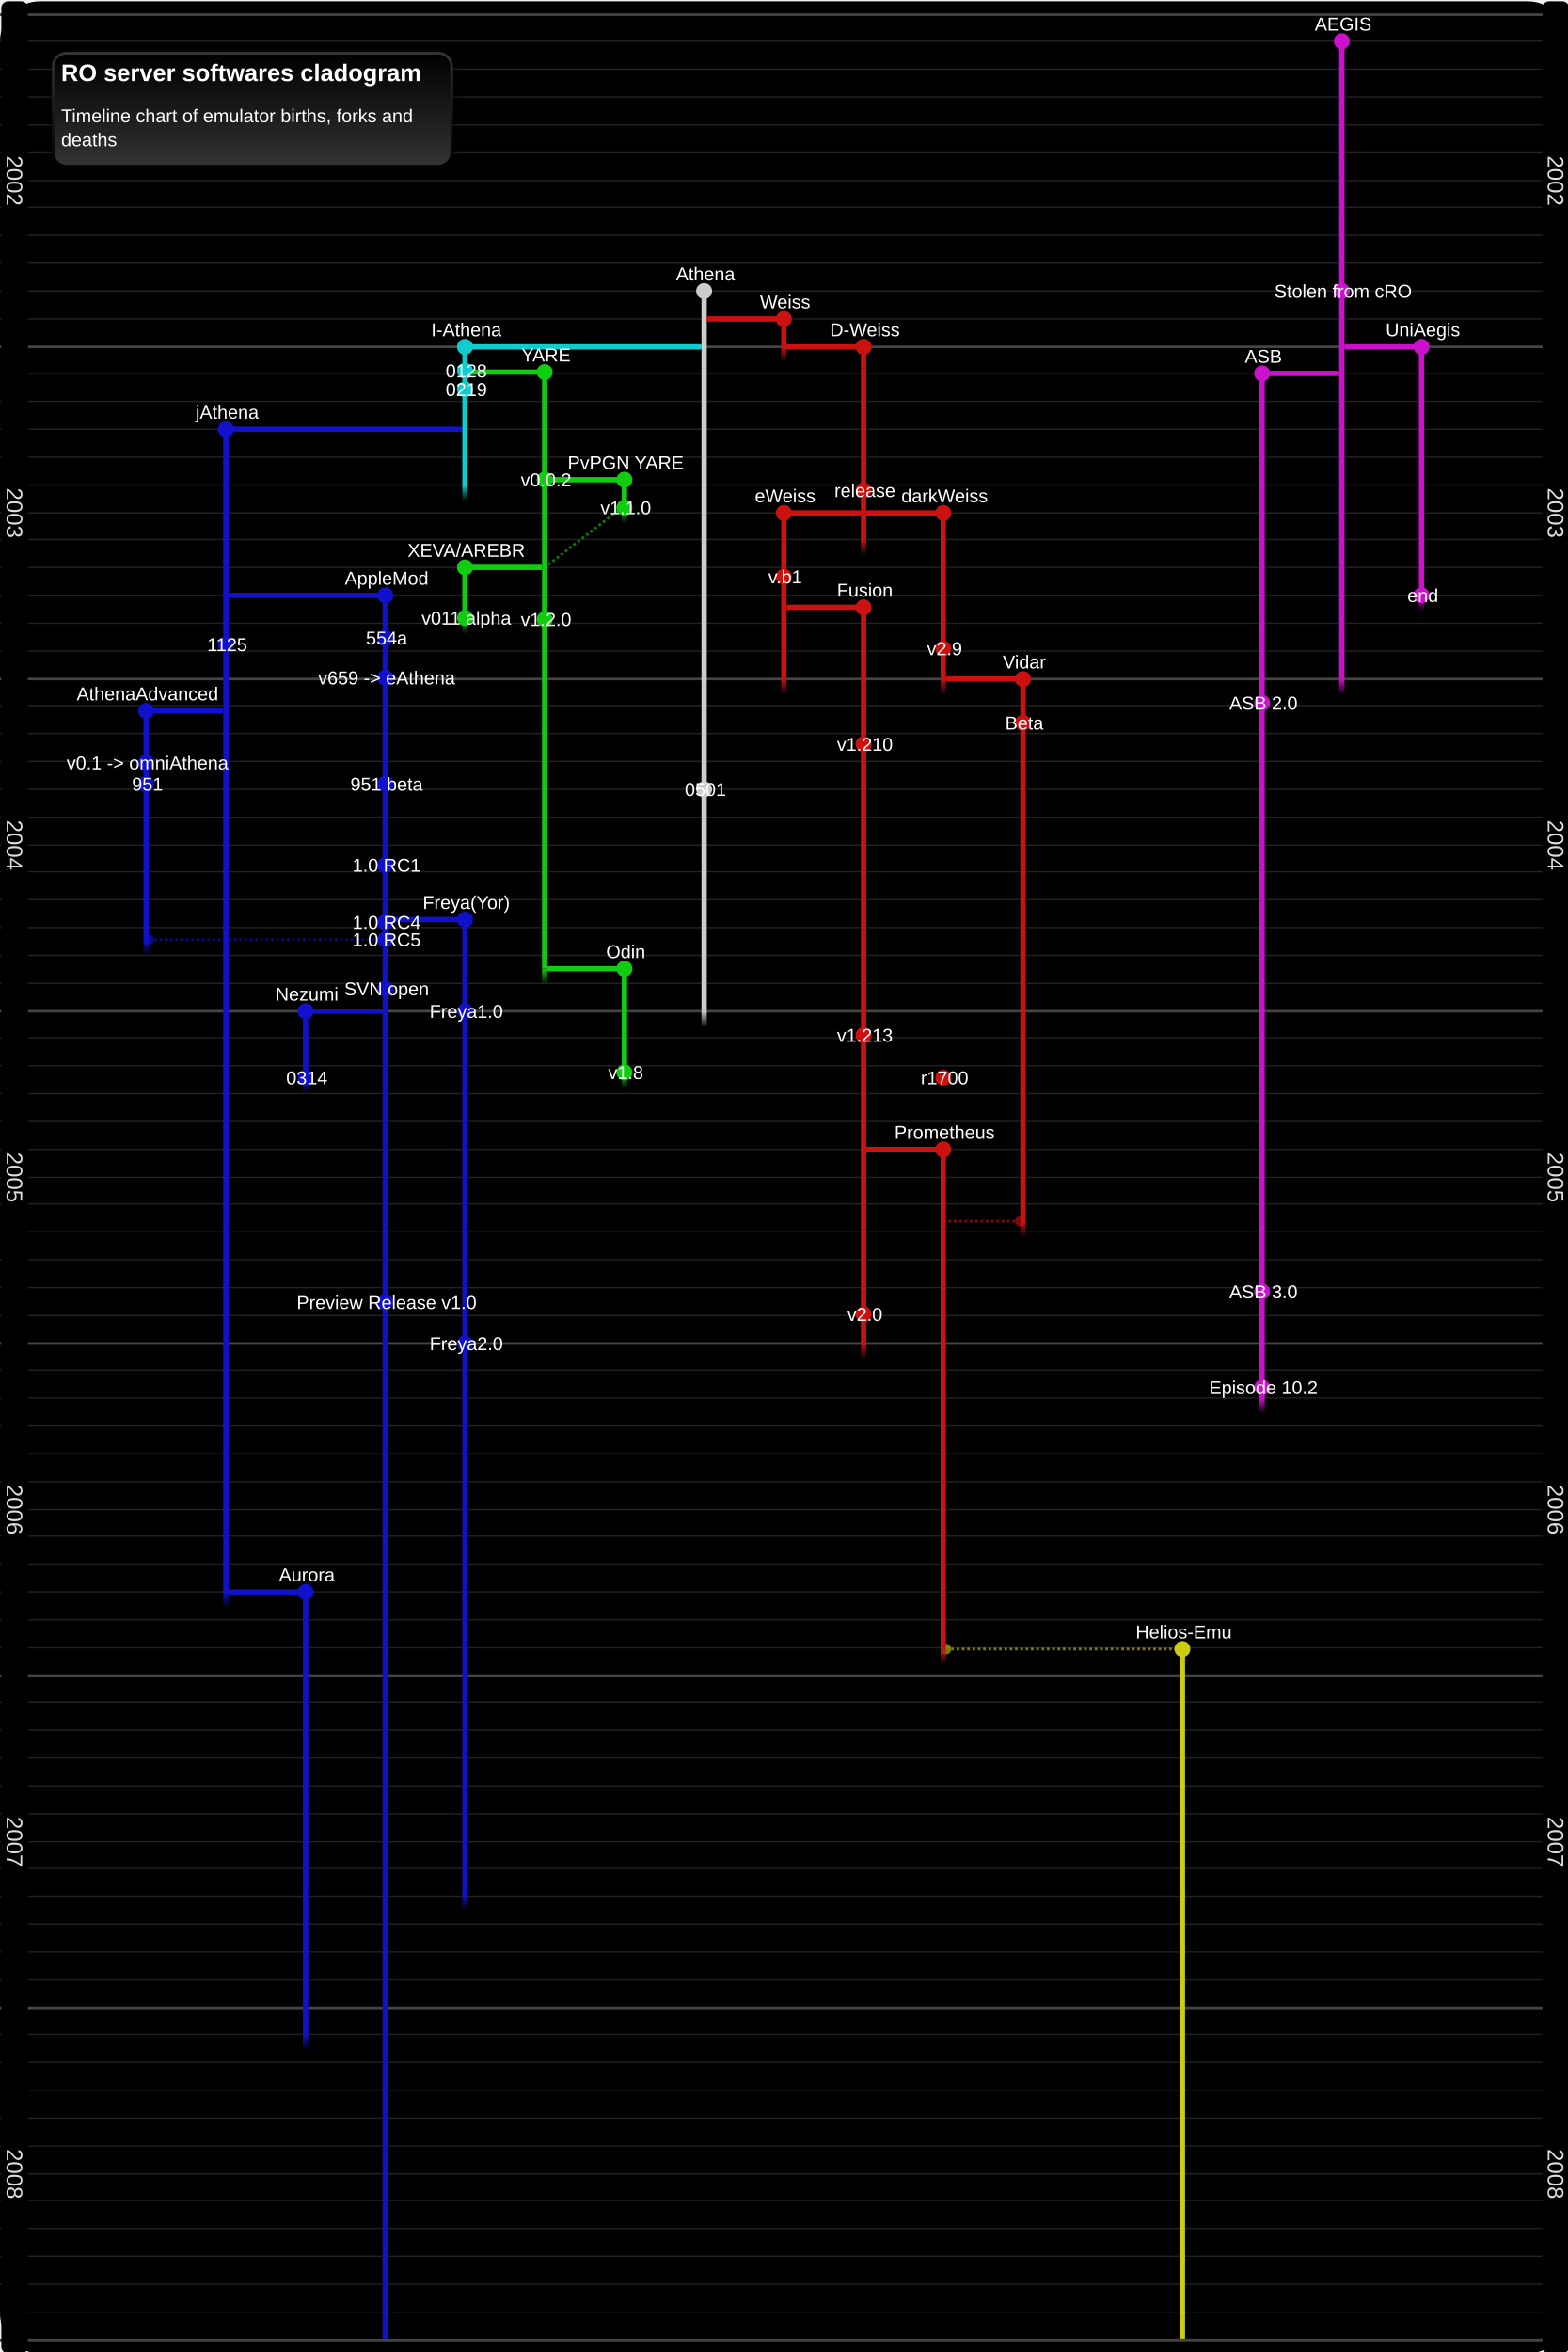
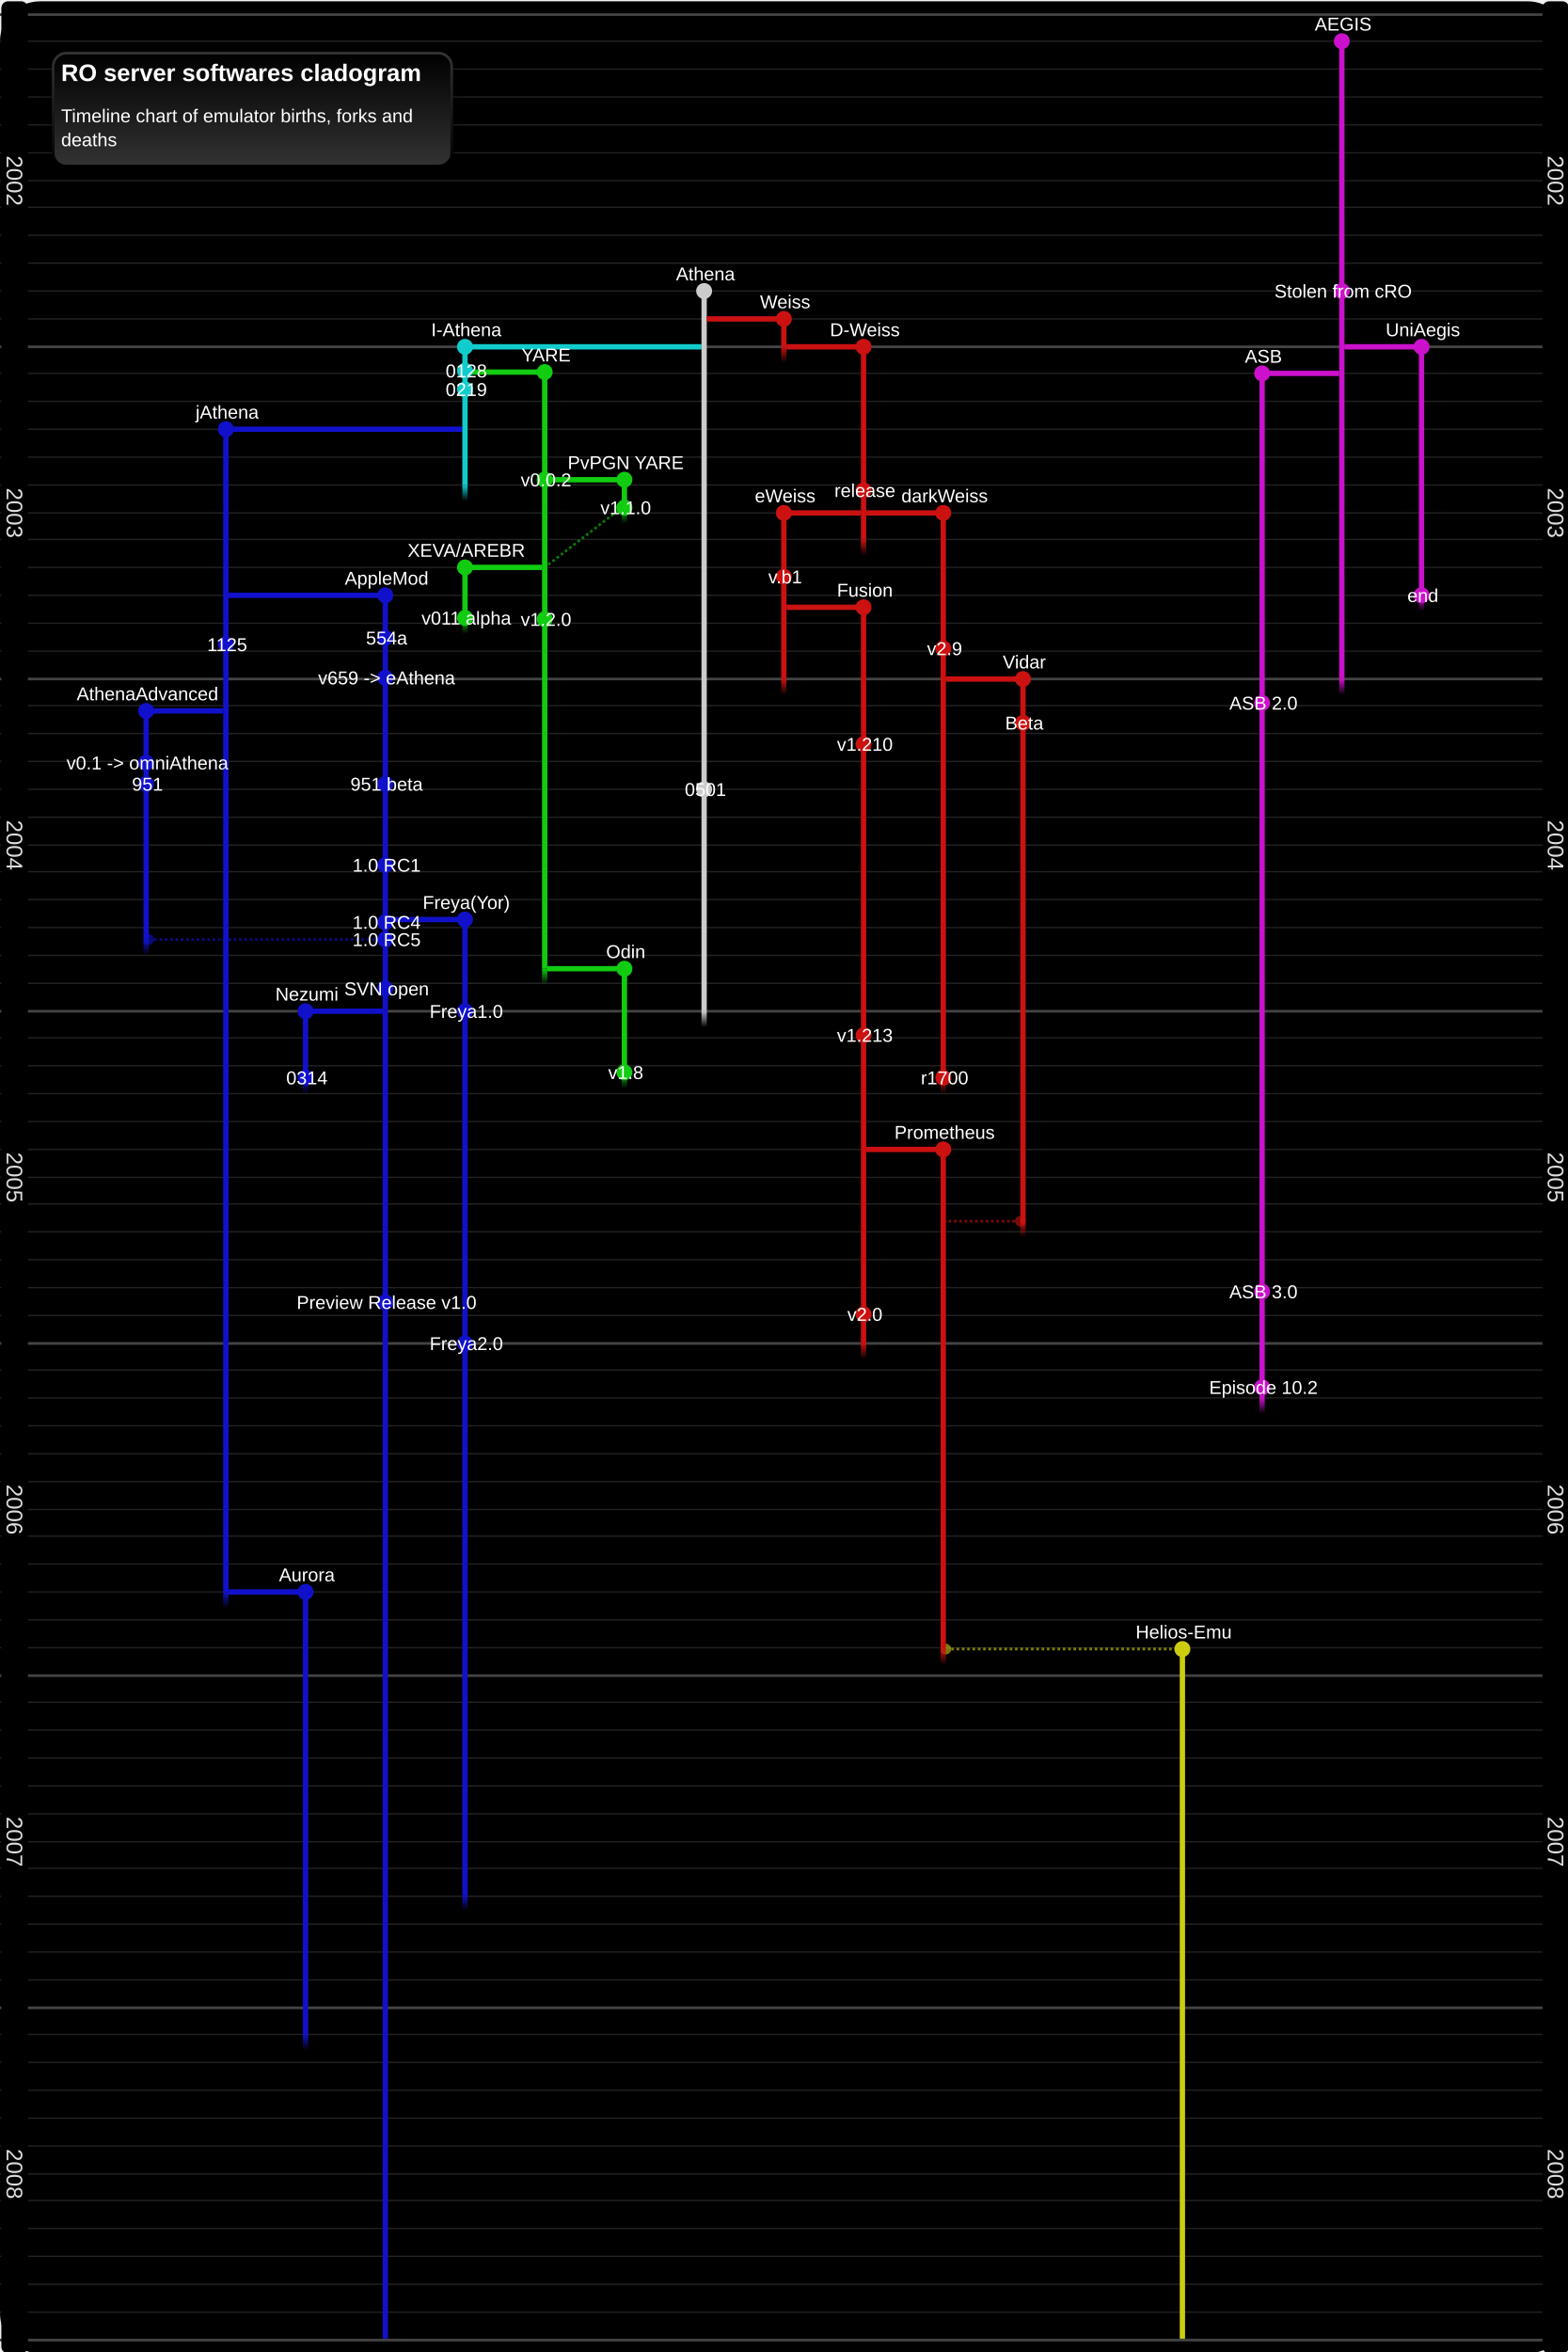
<svg xmlns="http://www.w3.org/2000/svg" xmlns:xlink="http://www.w3.org/1999/xlink" version="1.1" width="1180" height="1770">
  <defs>
    <linearGradient id="__yearline" x1="0" y1="0" x2="1" y2="0">
      <stop stop-color="#000" offset="0" stop-opacity="1" />
      <stop stop-color="#000" offset="1" stop-opacity="1" />
    </linearGradient>
    <linearGradient id="__infobox_fill" x1="0" y1="0" x2="0" y2="1">
      <stop stop-color="#000" offset="0" stop-opacity="1" />
      <stop stop-color="#333" offset="1" stop-opacity="1" />
    </linearGradient>
    <linearGradient id="__infobox_stroke" x1="0" y1="0" x2="0" y2="1">
      <stop stop-color="#333" offset="0" stop-opacity="1" />
      <stop stop-color="#000" offset="1" stop-opacity="1" />
    </linearGradient>
    <filter id="__infobox_shadow" color-interpolation-filters="sRGB">
      <feGaussianBlur stdDeviation="5" />
    </filter>
    <circle id="__connectors_start" cx="0" cy="0" r="4" stroke="none" />
    <marker id="__connector_0" stroke="none" markerUnits="userSpaceOnUse" style="overflow:visible;">
      <use xlink:href="#__connectors_start" fill="#11c" />
    </marker>
    <marker id="__connector_1" stroke="none" markerUnits="userSpaceOnUse" style="overflow:visible;">
      <use xlink:href="#__connectors_start" fill="#cc1" />
    </marker>
    <marker id="__connector_2" stroke="none" markerUnits="userSpaceOnUse" style="overflow:visible;">
      <use xlink:href="#__connectors_start" fill="#c11" />
    </marker>
    <marker id="__connector_3" stroke="none" markerUnits="userSpaceOnUse" style="overflow:visible;">
      <use xlink:href="#__connectors_start" fill="#1c1" />
    </marker>
    <line id="__fadeout" x1="0" y1="0" x2="3" y2="0" stroke-width="1" />
    <linearGradient id="__fadeout_AthenaAdvanced" x1="0" y1="0" x2="3" y2="0" gradientUnits="userSpaceOnUse">
      <stop stop-color="#11c" offset="0" stop-opacity="1" />
      <stop stop-color="#11c" offset="1" stop-opacity="0" />
    </linearGradient>
    <marker id="__stop_AthenaAdvanced" markerWidth="3" markerHeight="1" style="overflow:visible;">
      <use xlink:href="#__fadeout" stroke="url(#__fadeout_AthenaAdvanced)" />
    </marker>
    <linearGradient id="__fadeout_jAthena" x1="0" y1="0" x2="3" y2="0" gradientUnits="userSpaceOnUse">
      <stop stop-color="#11c" offset="0" stop-opacity="1" />
      <stop stop-color="#11c" offset="1" stop-opacity="0" />
    </linearGradient>
    <marker id="__stop_jAthena" markerWidth="3" markerHeight="1" style="overflow:visible;">
      <use xlink:href="#__fadeout" stroke="url(#__fadeout_jAthena)" />
    </marker>
    <linearGradient id="__fadeout_Aurora" x1="0" y1="0" x2="3" y2="0" gradientUnits="userSpaceOnUse">
      <stop stop-color="#11c" offset="0" stop-opacity="1" />
      <stop stop-color="#11c" offset="1" stop-opacity="0" />
    </linearGradient>
    <marker id="__stop_Aurora" markerWidth="3" markerHeight="1" style="overflow:visible;">
      <use xlink:href="#__fadeout" stroke="url(#__fadeout_Aurora)" />
    </marker>
    <linearGradient id="__fadeout_Nezumi" x1="0" y1="0" x2="3" y2="0" gradientUnits="userSpaceOnUse">
      <stop stop-color="#11c" offset="0" stop-opacity="1" />
      <stop stop-color="#11c" offset="1" stop-opacity="0" />
    </linearGradient>
    <marker id="__stop_Nezumi" markerWidth="3" markerHeight="1" style="overflow:visible;">
      <use xlink:href="#__fadeout" stroke="url(#__fadeout_Nezumi)" />
    </marker>
    <linearGradient id="__fadeout_Freya_040Yor_041" x1="0" y1="0" x2="3" y2="0" gradientUnits="userSpaceOnUse">
      <stop stop-color="#11c" offset="0" stop-opacity="1" />
      <stop stop-color="#11c" offset="1" stop-opacity="0" />
    </linearGradient>
    <marker id="__stop_Freya_040Yor_041" markerWidth="3" markerHeight="1" style="overflow:visible;">
      <use xlink:href="#__fadeout" stroke="url(#__fadeout_Freya_040Yor_041)" />
    </marker>
    <linearGradient id="__fadeout_I-Athena" x1="0" y1="0" x2="3" y2="0" gradientUnits="userSpaceOnUse">
      <stop stop-color="#1cc" offset="0" stop-opacity="1" />
      <stop stop-color="#1cc" offset="1" stop-opacity="0" />
    </linearGradient>
    <marker id="__stop_I-Athena" markerWidth="3" markerHeight="1" style="overflow:visible;">
      <use xlink:href="#__fadeout" stroke="url(#__fadeout_I-Athena)" />
    </marker>
    <linearGradient id="__fadeout_XEVA_047AREBR" x1="0" y1="0" x2="3" y2="0" gradientUnits="userSpaceOnUse">
      <stop stop-color="#1c1" offset="0" stop-opacity="1" />
      <stop stop-color="#1c1" offset="1" stop-opacity="0" />
    </linearGradient>
    <marker id="__stop_XEVA_047AREBR" markerWidth="3" markerHeight="1" style="overflow:visible;">
      <use xlink:href="#__fadeout" stroke="url(#__fadeout_XEVA_047AREBR)" />
    </marker>
    <linearGradient id="__fadeout_YARE" x1="0" y1="0" x2="3" y2="0" gradientUnits="userSpaceOnUse">
      <stop stop-color="#1c1" offset="0" stop-opacity="1" />
      <stop stop-color="#1c1" offset="1" stop-opacity="0" />
    </linearGradient>
    <marker id="__stop_YARE" markerWidth="3" markerHeight="1" style="overflow:visible;">
      <use xlink:href="#__fadeout" stroke="url(#__fadeout_YARE)" />
    </marker>
    <linearGradient id="__fadeout_Odin" x1="0" y1="0" x2="3" y2="0" gradientUnits="userSpaceOnUse">
      <stop stop-color="#1c1" offset="0" stop-opacity="1" />
      <stop stop-color="#1c1" offset="1" stop-opacity="0" />
    </linearGradient>
    <marker id="__stop_Odin" markerWidth="3" markerHeight="1" style="overflow:visible;">
      <use xlink:href="#__fadeout" stroke="url(#__fadeout_Odin)" />
    </marker>
    <linearGradient id="__fadeout_PvPGN__YARE" x1="0" y1="0" x2="3" y2="0" gradientUnits="userSpaceOnUse">
      <stop stop-color="#1c1" offset="0" stop-opacity="1" />
      <stop stop-color="#1c1" offset="1" stop-opacity="0" />
    </linearGradient>
    <marker id="__stop_PvPGN__YARE" markerWidth="3" markerHeight="1" style="overflow:visible;">
      <use xlink:href="#__fadeout" stroke="url(#__fadeout_PvPGN__YARE)" />
    </marker>
    <linearGradient id="__fadeout_Athena" x1="0" y1="0" x2="3" y2="0" gradientUnits="userSpaceOnUse">
      <stop stop-color="#ccc" offset="0" stop-opacity="1" />
      <stop stop-color="#ccc" offset="1" stop-opacity="0" />
    </linearGradient>
    <marker id="__stop_Athena" markerWidth="3" markerHeight="1" style="overflow:visible;">
      <use xlink:href="#__fadeout" stroke="url(#__fadeout_Athena)" />
    </marker>
    <linearGradient id="__fadeout_Weiss" x1="0" y1="0" x2="3" y2="0" gradientUnits="userSpaceOnUse">
      <stop stop-color="#c11" offset="0" stop-opacity="1" />
      <stop stop-color="#c11" offset="1" stop-opacity="0" />
    </linearGradient>
    <marker id="__stop_Weiss" markerWidth="3" markerHeight="1" style="overflow:visible;">
      <use xlink:href="#__fadeout" stroke="url(#__fadeout_Weiss)" />
    </marker>
    <linearGradient id="__fadeout_eWeiss" x1="0" y1="0" x2="3" y2="0" gradientUnits="userSpaceOnUse">
      <stop stop-color="#c11" offset="0" stop-opacity="1" />
      <stop stop-color="#c11" offset="1" stop-opacity="0" />
    </linearGradient>
    <marker id="__stop_eWeiss" markerWidth="3" markerHeight="1" style="overflow:visible;">
      <use xlink:href="#__fadeout" stroke="url(#__fadeout_eWeiss)" />
    </marker>
    <linearGradient id="__fadeout_Fusion" x1="0" y1="0" x2="3" y2="0" gradientUnits="userSpaceOnUse">
      <stop stop-color="#c11" offset="0" stop-opacity="1" />
      <stop stop-color="#c11" offset="1" stop-opacity="0" />
    </linearGradient>
    <marker id="__stop_Fusion" markerWidth="3" markerHeight="1" style="overflow:visible;">
      <use xlink:href="#__fadeout" stroke="url(#__fadeout_Fusion)" />
    </marker>
    <linearGradient id="__fadeout_Prometheus" x1="0" y1="0" x2="3" y2="0" gradientUnits="userSpaceOnUse">
      <stop stop-color="#c11" offset="0" stop-opacity="1" />
      <stop stop-color="#c11" offset="1" stop-opacity="0" />
    </linearGradient>
    <marker id="__stop_Prometheus" markerWidth="3" markerHeight="1" style="overflow:visible;">
      <use xlink:href="#__fadeout" stroke="url(#__fadeout_Prometheus)" />
    </marker>
    <linearGradient id="__fadeout_D-Weiss" x1="0" y1="0" x2="3" y2="0" gradientUnits="userSpaceOnUse">
      <stop stop-color="#c11" offset="0" stop-opacity="1" />
      <stop stop-color="#c11" offset="1" stop-opacity="0" />
    </linearGradient>
    <marker id="__stop_D-Weiss" markerWidth="3" markerHeight="1" style="overflow:visible;">
      <use xlink:href="#__fadeout" stroke="url(#__fadeout_D-Weiss)" />
    </marker>
    <linearGradient id="__fadeout_darkWeiss" x1="0" y1="0" x2="3" y2="0" gradientUnits="userSpaceOnUse">
      <stop stop-color="#c11" offset="0" stop-opacity="1" />
      <stop stop-color="#c11" offset="1" stop-opacity="0" />
    </linearGradient>
    <marker id="__stop_darkWeiss" markerWidth="3" markerHeight="1" style="overflow:visible;">
      <use xlink:href="#__fadeout" stroke="url(#__fadeout_darkWeiss)" />
    </marker>
    <linearGradient id="__fadeout_Vidar" x1="0" y1="0" x2="3" y2="0" gradientUnits="userSpaceOnUse">
      <stop stop-color="#c11" offset="0" stop-opacity="1" />
      <stop stop-color="#c11" offset="1" stop-opacity="0" />
    </linearGradient>
    <marker id="__stop_Vidar" markerWidth="3" markerHeight="1" style="overflow:visible;">
      <use xlink:href="#__fadeout" stroke="url(#__fadeout_Vidar)" />
    </marker>
    <linearGradient id="__fadeout_ASB" x1="0" y1="0" x2="3" y2="0" gradientUnits="userSpaceOnUse">
      <stop stop-color="#c1c" offset="0" stop-opacity="1" />
      <stop stop-color="#c1c" offset="1" stop-opacity="0" />
    </linearGradient>
    <marker id="__stop_ASB" markerWidth="3" markerHeight="1" style="overflow:visible;">
      <use xlink:href="#__fadeout" stroke="url(#__fadeout_ASB)" />
    </marker>
    <linearGradient id="__fadeout_AEGIS" x1="0" y1="0" x2="3" y2="0" gradientUnits="userSpaceOnUse">
      <stop stop-color="#c1c" offset="0" stop-opacity="1" />
      <stop stop-color="#c1c" offset="1" stop-opacity="0" />
    </linearGradient>
    <marker id="__stop_AEGIS" markerWidth="3" markerHeight="1" style="overflow:visible;">
      <use xlink:href="#__fadeout" stroke="url(#__fadeout_AEGIS)" />
    </marker>
    <linearGradient id="__fadeout_UniAegis" x1="0" y1="0" x2="3" y2="0" gradientUnits="userSpaceOnUse">
      <stop stop-color="#c1c" offset="0" stop-opacity="1" />
      <stop stop-color="#c1c" offset="1" stop-opacity="0" />
    </linearGradient>
    <marker id="__stop_UniAegis" markerWidth="3" markerHeight="1" style="overflow:visible;">
      <use xlink:href="#__fadeout" stroke="url(#__fadeout_UniAegis)" />
    </marker>
  </defs>
  <g id="orientation" transform="matrix(0,1,1,0,0,1)">
    <g id="layer_background">
      <rect x="0" y="0" width="1770" height="1180" rx="30" ry="30" fill="#000" />
    </g>
    <g id="layer_yearrulers" stroke-width="1" stroke="#222">
      <line x1="10" y1="0" x2="10" y2="1180" stroke-width="2" stroke="#444" />
      <line x1="30" y1="0" x2="30" y2="1180" />
      <line x1="51" y1="0" x2="51" y2="1180" />
      <line x1="72" y1="0" x2="72" y2="1180" />
      <line x1="93" y1="0" x2="93" y2="1180" />
      <line x1="114" y1="0" x2="114" y2="1180" />
      <line x1="135" y1="0" x2="135" y2="1180" />
      <line x1="155" y1="0" x2="155" y2="1180" />
      <line x1="176" y1="0" x2="176" y2="1180" />
      <line x1="197" y1="0" x2="197" y2="1180" />
      <line x1="218" y1="0" x2="218" y2="1180" />
      <line x1="239" y1="0" x2="239" y2="1180" />
      <line x1="260" y1="0" x2="260" y2="1180" stroke-width="2" stroke="#444" />
      <line x1="280" y1="0" x2="280" y2="1180" />
      <line x1="301" y1="0" x2="301" y2="1180" />
      <line x1="322" y1="0" x2="322" y2="1180" />
      <line x1="343" y1="0" x2="343" y2="1180" />
      <line x1="364" y1="0" x2="364" y2="1180" />
      <line x1="385" y1="0" x2="385" y2="1180" />
      <line x1="405" y1="0" x2="405" y2="1180" />
      <line x1="426" y1="0" x2="426" y2="1180" />
      <line x1="447" y1="0" x2="447" y2="1180" />
      <line x1="468" y1="0" x2="468" y2="1180" />
      <line x1="489" y1="0" x2="489" y2="1180" />
      <line x1="510" y1="0" x2="510" y2="1180" stroke-width="2" stroke="#444" />
      <line x1="530" y1="0" x2="530" y2="1180" />
      <line x1="551" y1="0" x2="551" y2="1180" />
      <line x1="572" y1="0" x2="572" y2="1180" />
      <line x1="593" y1="0" x2="593" y2="1180" />
      <line x1="614" y1="0" x2="614" y2="1180" />
      <line x1="635" y1="0" x2="635" y2="1180" />
      <line x1="655" y1="0" x2="655" y2="1180" />
      <line x1="676" y1="0" x2="676" y2="1180" />
      <line x1="697" y1="0" x2="697" y2="1180" />
      <line x1="718" y1="0" x2="718" y2="1180" />
      <line x1="739" y1="0" x2="739" y2="1180" />
      <line x1="760" y1="0" x2="760" y2="1180" stroke-width="2" stroke="#444" />
      <line x1="780" y1="0" x2="780" y2="1180" />
      <line x1="801" y1="0" x2="801" y2="1180" />
      <line x1="822" y1="0" x2="822" y2="1180" />
      <line x1="843" y1="0" x2="843" y2="1180" />
      <line x1="864" y1="0" x2="864" y2="1180" />
      <line x1="885" y1="0" x2="885" y2="1180" />
      <line x1="905" y1="0" x2="905" y2="1180" />
      <line x1="926" y1="0" x2="926" y2="1180" />
      <line x1="947" y1="0" x2="947" y2="1180" />
      <line x1="968" y1="0" x2="968" y2="1180" />
      <line x1="989" y1="0" x2="989" y2="1180" />
      <line x1="1010" y1="0" x2="1010" y2="1180" stroke-width="2" stroke="#444" />
      <line x1="1030" y1="0" x2="1030" y2="1180" />
      <line x1="1051" y1="0" x2="1051" y2="1180" />
      <line x1="1072" y1="0" x2="1072" y2="1180" />
      <line x1="1093" y1="0" x2="1093" y2="1180" />
      <line x1="1114" y1="0" x2="1114" y2="1180" />
      <line x1="1135" y1="0" x2="1135" y2="1180" />
      <line x1="1155" y1="0" x2="1155" y2="1180" />
      <line x1="1176" y1="0" x2="1176" y2="1180" />
      <line x1="1197" y1="0" x2="1197" y2="1180" />
      <line x1="1218" y1="0" x2="1218" y2="1180" />
      <line x1="1239" y1="0" x2="1239" y2="1180" />
      <line x1="1260" y1="0" x2="1260" y2="1180" stroke-width="2" stroke="#444" />
      <line x1="1280" y1="0" x2="1280" y2="1180" />
      <line x1="1301" y1="0" x2="1301" y2="1180" />
      <line x1="1322" y1="0" x2="1322" y2="1180" />
      <line x1="1343" y1="0" x2="1343" y2="1180" />
      <line x1="1364" y1="0" x2="1364" y2="1180" />
      <line x1="1385" y1="0" x2="1385" y2="1180" />
      <line x1="1405" y1="0" x2="1405" y2="1180" />
      <line x1="1426" y1="0" x2="1426" y2="1180" />
      <line x1="1447" y1="0" x2="1447" y2="1180" />
      <line x1="1468" y1="0" x2="1468" y2="1180" />
      <line x1="1489" y1="0" x2="1489" y2="1180" />
      <line x1="1510" y1="0" x2="1510" y2="1180" stroke-width="2" stroke="#444" />
      <line x1="1530" y1="0" x2="1530" y2="1180" />
      <line x1="1551" y1="0" x2="1551" y2="1180" />
      <line x1="1572" y1="0" x2="1572" y2="1180" />
      <line x1="1593" y1="0" x2="1593" y2="1180" />
      <line x1="1614" y1="0" x2="1614" y2="1180" />
      <line x1="1635" y1="0" x2="1635" y2="1180" />
      <line x1="1655" y1="0" x2="1655" y2="1180" />
      <line x1="1676" y1="0" x2="1676" y2="1180" />
      <line x1="1697" y1="0" x2="1697" y2="1180" />
      <line x1="1718" y1="0" x2="1718" y2="1180" />
      <line x1="1739" y1="0" x2="1739" y2="1180" />
      <line x1="1760" y1="0" x2="1760" y2="1180" stroke-width="2" stroke="#444" />
    </g>
    <g id="layer_domains">
</g>
    <g id="layer_connectors" style="opacity:0.6;">
      <line x1="706" y1="112" x2="706" y2="290" stroke="#11c" stroke-width="2" stroke-dasharray="2,2" marker-start="url(#__connector_0)" />
      <line x1="1240" y1="712" x2="1240" y2="890" stroke="#cc1" stroke-width="2" stroke-dasharray="2,2" marker-start="url(#__connector_1)" />
      <line x1="918" y1="768" x2="918" y2="710" stroke="#c11" stroke-width="2" stroke-dasharray="2,2" marker-start="url(#__connector_2)" />
      <line x1="381" y1="468" x2="426" y2="410" stroke="#1c1" stroke-width="2" stroke-dasharray="2,2" marker-start="url(#__connector_3)" />
    </g>
    <g id="layer_lines" style="fill:none;stroke-width:4;">
      <path id="__line_AthenaAdvanced" d="M 534 168 L 534 110 L 706 110" stroke="#11c" marker-end="url(#__stop_AthenaAdvanced)" />
      <path id="__line_jAthena" d="M 322 348 L 322 170 L 1197 170" stroke="#11c" marker-end="url(#__stop_jAthena)" />
      <path id="__line_Aurora" d="M 1197 172 L 1197 230 L 1530 230" stroke="#11c" marker-end="url(#__stop_Aurora)" />
      <path id="__line_Nezumi" d="M 760 288 L 760 230 L 810 230" stroke="#11c" marker-end="url(#__stop_Nezumi)" />
      <path id="__line_AppleMod" d="M 447 172 L 447 290 L 1759 290" stroke="#11c" />
      <path id="__line_Freya_040Yor_041" d="M 691 292 L 691 350 L 1425 350" stroke="#11c" marker-end="url(#__stop_Freya_040Yor_041)" />
      <path id="__line_I-Athena" d="M 260 528 L 260 350 L 364 350" stroke="#1cc" marker-end="url(#__stop_I-Athena)" />
      <path id="__line_XEVA_047AREBR" d="M 426 408 L 426 350 L 464 350" stroke="#1c1" marker-end="url(#__stop_XEVA_047AREBR)" />
      <path id="__line_YARE" d="M 279 352 L 279 410 L 728 410" stroke="#1c1" marker-end="url(#__stop_YARE)" />
      <path id="__line_Odin" d="M 728 412 L 728 470 L 806 470" stroke="#1c1" marker-end="url(#__stop_Odin)" />
      <path id="__line_PvPGN__YARE" d="M 360 412 L 360 470 L 381 470" stroke="#1c1" marker-end="url(#__stop_PvPGN__YARE)" />
      <path id="__line_Athena" d="M 218 530 L 760 530" stroke="#ccc" marker-end="url(#__stop_Athena)" />
      <path id="__line_Weiss" d="M 239 532 L 239 590 L 260 590" stroke="#c11" marker-end="url(#__stop_Weiss)" />
      <path id="__line_eWeiss" d="M 385 648 L 385 590 L 510 590" stroke="#c11" marker-end="url(#__stop_eWeiss)" />
      <path id="__line_Fusion" d="M 456 592 L 456 650 L 1010 650" stroke="#c11" marker-end="url(#__stop_Fusion)" />
      <path id="__line_Prometheus" d="M 864 652 L 864 710 L 1240 710" stroke="#c11" marker-end="url(#__stop_Prometheus)" />
      <path id="__line_D-Weiss" d="M 260 592 L 260 650 L 405 650" stroke="#c11" marker-end="url(#__stop_D-Weiss)" />
-       <path id="__line_darkWeiss" d="M 385 652 L 385 710 L 510 710" stroke="#c11" marker-end="url(#__stop_darkWeiss)" />
+       <path id="__line_darkWeiss" d="M 385 652 L 385 710 L 810 710" stroke="#c11" marker-end="url(#__stop_darkWeiss)" />
      <path id="__line_Vidar" d="M 510 712 L 510 770 L 918 770" stroke="#c11" marker-end="url(#__stop_Vidar)" />
      <path id="__line_Helios-Emu" d="M 1240 890 L 1759 890" stroke="#cc1" />
      <path id="__line_ASB" d="M 280 1008 L 280 950 L 1051 950" stroke="#c1c" marker-end="url(#__stop_ASB)" />
      <path id="__line_AEGIS" d="M 30 1010 L 510 1010" stroke="#c1c" marker-end="url(#__stop_AEGIS)" />
      <path id="__line_UniAegis" d="M 260 1012 L 260 1070 L 447 1070" stroke="#c1c" marker-end="url(#__stop_UniAegis)" />
    </g>
    <g id="layer_dots" style="stroke:none;">
      <circle id="__dot_AthenaAdvanced" cx="534" cy="110" r="6" fill="#11c" stroke="none" />
      <circle cx="573" cy="110" r="6" fill="#11c" stroke="none" />
      <circle cx="589" cy="110" r="6" fill="#11c" stroke="none" />
      <circle id="__dot_jAthena" cx="322" cy="170" r="6" fill="#11c" stroke="none" />
      <circle cx="484" cy="170" r="6" fill="#11c" stroke="none" />
      <circle id="__dot_Aurora" cx="1197" cy="230" r="6" fill="#11c" stroke="none" />
      <circle id="__dot_Nezumi" cx="760" cy="230" r="6" fill="#11c" stroke="none" />
      <circle cx="810" cy="230" r="6" fill="#11c" stroke="none" />
      <circle id="__dot_AppleMod" cx="447" cy="290" r="6" fill="#11c" stroke="none" />
      <circle cx="479" cy="290" r="6" fill="#11c" stroke="none" />
      <circle cx="509" cy="290" r="6" fill="#11c" stroke="none" />
      <circle cx="589" cy="290" r="6" fill="#11c" stroke="none" />
      <circle cx="650" cy="290" r="6" fill="#11c" stroke="none" />
      <circle cx="693" cy="290" r="6" fill="#11c" stroke="none" />
      <circle cx="706" cy="290" r="6" fill="#11c" stroke="none" />
      <circle cx="743" cy="290" r="6" fill="#11c" stroke="none" />
      <circle cx="979" cy="290" r="6" fill="#11c" stroke="none" />
      <circle id="__dot_Freya_040Yor_041" cx="691" cy="350" r="6" fill="#11c" stroke="none" />
      <circle cx="760" cy="350" r="6" fill="#11c" stroke="none" />
      <circle cx="1010" cy="350" r="6" fill="#11c" stroke="none" />
      <circle id="__dot_I-Athena" cx="260" cy="350" r="6" fill="#1cc" stroke="none" />
      <circle cx="278" cy="350" r="6" fill="#1cc" stroke="none" />
      <circle cx="292" cy="350" r="6" fill="#1cc" stroke="none" />
      <circle id="__dot_XEVA_047AREBR" cx="426" cy="350" r="6" fill="#1c1" stroke="none" />
      <circle cx="464" cy="350" r="6" fill="#1c1" stroke="none" />
      <circle id="__dot_YARE" cx="279" cy="410" r="6" fill="#1c1" stroke="none" />
      <circle cx="360" cy="410" r="6" fill="#1c1" stroke="none" />
      <circle cx="465" cy="410" r="6" fill="#1c1" stroke="none" />
      <circle id="__dot_Odin" cx="728" cy="470" r="6" fill="#1c1" stroke="none" />
      <circle cx="806" cy="470" r="6" fill="#1c1" stroke="none" />
      <circle id="__dot_PvPGN__YARE" cx="360" cy="470" r="6" fill="#1c1" stroke="none" />
      <circle cx="381" cy="470" r="6" fill="#1c1" stroke="none" />
      <circle id="__dot_Athena" cx="218" cy="530" r="6" fill="#ccc" stroke="none" />
      <circle cx="593" cy="530" r="6" fill="#ccc" stroke="none" />
      <circle id="__dot_Weiss" cx="239" cy="590" r="6" fill="#c11" stroke="none" />
      <circle id="__dot_eWeiss" cx="385" cy="590" r="6" fill="#c11" stroke="none" />
      <circle cx="433" cy="590" r="6" fill="#c11" stroke="none" />
      <circle id="__dot_Fusion" cx="456" cy="650" r="6" fill="#c11" stroke="none" />
      <circle cx="559" cy="650" r="6" fill="#c11" stroke="none" />
      <circle cx="778" cy="650" r="6" fill="#c11" stroke="none" />
      <circle cx="988" cy="650" r="6" fill="#c11" stroke="none" />
      <circle id="__dot_Prometheus" cx="864" cy="710" r="6" fill="#c11" stroke="none" />
      <circle id="__dot_D-Weiss" cx="260" cy="650" r="6" fill="#c11" stroke="none" />
      <circle cx="368" cy="650" r="6" fill="#c11" stroke="none" />
      <circle id="__dot_darkWeiss" cx="385" cy="710" r="6" fill="#c11" stroke="none" />
      <circle cx="487" cy="710" r="6" fill="#c11" stroke="none" />
      <circle cx="810" cy="710" r="6" fill="#c11" stroke="none" />
      <circle id="__dot_Vidar" cx="510" cy="770" r="6" fill="#c11" stroke="none" />
      <circle cx="543" cy="770" r="6" fill="#c11" stroke="none" />
      <circle id="__dot_Helios-Emu" cx="1240" cy="890" r="6" fill="#cc1" stroke="none" />
      <circle id="__dot_ASB" cx="280" cy="950" r="6" fill="#c1c" stroke="none" />
      <circle cx="528" cy="950" r="6" fill="#c1c" stroke="none" />
      <circle cx="971" cy="950" r="6" fill="#c1c" stroke="none" />
      <circle cx="1043" cy="950" r="6" fill="#c1c" stroke="none" />
      <circle id="__dot_AEGIS" cx="30" cy="1010" r="6" fill="#c1c" stroke="none" />
      <circle cx="218" cy="1010" r="6" fill="#c1c" stroke="none" />
      <circle id="__dot_UniAegis" cx="260" cy="1070" r="6" fill="#c1c" stroke="none" />
      <circle cx="447" cy="1070" r="6" fill="#c1c" stroke="none" />
    </g>
    <g id="layer_icons">
</g>
    <g id="layer_labels" transform="matrix(0,1,1,0,0,1)" style="font-size:14px;stroke:none;fill:#fff;font-family:Liberation Sans, Arial, Helvetica;-inkscape-font-specification:Liberation Sans, Arial, Helvetica;">
      <a xlink:href="http://www.eathena.ws/board/index.php?showtopic=91829">
        <text x="110" y="526" style="text-anchor:middle;">AthenaAdvanced</text>
      </a>
      <a xlink:href="http://sourceforge.net/projects/omniathena/">
        <text x="110" y="578" style="text-anchor:middle;">v0.1 -&gt; omniAthena</text>
      </a>
      <a xlink:href="http://www.eathena.ws/board/index.php?showtopic=91829">
        <text x="110" y="594" style="text-anchor:middle;">951</text>
      </a>
      <a xlink:href="http://sourceforge.net/projects/jathena/">
        <text x="170" y="314" style="text-anchor:middle;">jAthena</text>
      </a>
      <a xlink:href="http://forum.asb-sakray.net/index.php?showtopic=30970">
        <text x="170" y="489" style="text-anchor:middle;">1125</text>
      </a>
      <a xlink:href="http://en.wikipedia.org/wiki/Aurora_%28software%29">
        <text x="230" y="1189" style="text-anchor:middle;">Aurora</text>
      </a>
      <a xlink:href="http://forum.asb-sakray.net/index.php?showtopic=30970">
        <text x="230" y="752" style="text-anchor:middle;">Nezumi</text>
      </a>
      <a xlink:href="">
        <text x="230" y="815" style="text-anchor:middle;">0314</text>
      </a>
      <a xlink:href="http://www.eathena.ws/wiki/index.php/EAthena">
        <text x="290" y="439" style="text-anchor:middle;">AppleMod</text>
      </a>
      <a xlink:href="http://www.eathena.ws/board/index.php?showtopic=91829">
        <text x="290" y="484" style="text-anchor:middle;">554a</text>
      </a>
      <a xlink:href="http://www.eathena.ws/board/index.php?showtopic=91829">
        <text x="290" y="514" style="text-anchor:middle;">v659 -&gt; eAthena</text>
      </a>
      <a xlink:href="http://www.eathena.ws/board/index.php?showtopic=91829">
        <text x="290" y="594" style="text-anchor:middle;">951 beta</text>
      </a>
      <a xlink:href="http://www.eathena.ws/board/index.php?showtopic=91829">
        <text x="290" y="655" style="text-anchor:middle;">1.0 RC1</text>
      </a>
      <a xlink:href="https://ookoo.org/svn/freya/trunk/Changelog.txt">
        <text x="290" y="698" style="text-anchor:middle;">1.0 RC4</text>
      </a>
      <a xlink:href="http://www.eathena.ws/board/index.php?showtopic=91829">
        <text x="290" y="711" style="text-anchor:middle;">1.0 RC5</text>
      </a>
      <a xlink:href="http://www.eathena.ws/board/index.php?showtopic=91829">
        <text x="290" y="748" style="text-anchor:middle;">SVN open</text>
      </a>
      <a xlink:href="http://www.eathena.ws/board/index.php?showtopic=91829">
        <text x="290" y="984" style="text-anchor:middle;">Preview Release v1.0</text>
      </a>
      <a xlink:href="https://ookoo.org/svn/freya/trunk/Changelog.txt">
        <text x="350" y="683" style="text-anchor:middle;">Freya(Yor)</text>
      </a>
      <a xlink:href="http://forum.asb-sakray.net/index.php?showtopic=30970">
        <text x="350" y="765" style="text-anchor:middle;">Freya1.0</text>
      </a>
      <a xlink:href="http://forum.asb-sakray.net/index.php?showtopic=30970">
        <text x="350" y="1015" style="text-anchor:middle;">Freya2.0</text>
      </a>
      <a xlink:href="http://www.eathena.ws/board/index.php?showtopic=91829">
        <text x="350" y="252" style="text-anchor:middle;">I-Athena</text>
      </a>
      <a xlink:href="http://www.eathena.ws/board/index.php?showtopic=91829">
        <text x="350" y="283" style="text-anchor:middle;">0128</text>
      </a>
      <a xlink:href="http://forum.asb-sakray.net/index.php?showtopic=30970">
        <text x="350" y="297" style="text-anchor:middle;">0219</text>
      </a>
      <a xlink:href="http://sourceforge.net/projects/yarelinux/">
        <text x="350" y="418" style="text-anchor:middle;">XEVA/AREBR</text>
      </a>
      <a xlink:href="http://sourceforge.net/projects/royare/">
        <text x="350" y="469" style="text-anchor:middle;">v011 alpha</text>
      </a>
      <a xlink:href="http://sourceforge.net/projects/royare/">
        <text x="410" y="271" style="text-anchor:middle;">YARE</text>
      </a>
      <a xlink:href="http://sourceforge.net/projects/royare/">
        <text x="410" y="365" style="text-anchor:middle;">v0.0.2</text>
      </a>
      <a xlink:href="http://www.eathena.ws/board/index.php?showtopic=91829">
        <text x="410" y="470" style="text-anchor:middle;">v1.2.0</text>
      </a>
      <a xlink:href="http://sourceforge.net/projects/odin-project/files/">
        <text x="470" y="720" style="text-anchor:middle;">Odin</text>
      </a>
      <a xlink:href="http://sourceforge.net/projects/odin-project/files/">
        <text x="470" y="811" style="text-anchor:middle;">v1.8</text>
      </a>
      <a xlink:href="http://sourceforge.net/projects/royare/">
        <text x="470" y="352" style="text-anchor:middle;">PvPGN YARE</text>
      </a>
      <a xlink:href="http://sourceforge.net/projects/royare/">
        <text x="470" y="386" style="text-anchor:middle;">v1.1.0</text>
      </a>
      <a xlink:href="http://www.eathena.ws/board/index.php?showtopic=91829">
        <text x="530" y="210" style="text-anchor:middle;">Athena</text>
      </a>
      <a xlink:href="http://forum.asb-sakray.net/index.php?showtopic=30970">
        <text x="530" y="598" style="text-anchor:middle;">0501</text>
      </a>
      <a xlink:href="http://www.eathena.ws/board/index.php?showtopic=91829">
        <text x="590" y="231" style="text-anchor:middle;">Weiss</text>
      </a>
      <a xlink:href="http://www.mpcforum.com/showthread.php?30807-weiss-server-emulator">
        <text x="590" y="377" style="text-anchor:middle;">eWeiss</text>
      </a>
      <a xlink:href="http://www.eathena.ws/board/index.php?showtopic=91829">
        <text x="590" y="438" style="text-anchor:middle;">v.b1</text>
      </a>
      <a xlink:href="http://sourceforge.net/projects/fusion/">
        <text x="650" y="448" style="text-anchor:middle;">Fusion</text>
      </a>
      <a xlink:href="http://fusion.svn.sourceforge.net/viewvc/fusion/core/trunk/Changelog.txt">
        <text x="650" y="564" style="text-anchor:middle;">v1.210</text>
      </a>
      <a xlink:href="http://fusion.svn.sourceforge.net/viewvc/fusion/core/trunk/Changelog.txt">
        <text x="650" y="783" style="text-anchor:middle;">v1.213</text>
      </a>
      <a xlink:href="http://fusion.svn.sourceforge.net/viewvc/fusion/core/trunk/Changelog.txt">
        <text x="650" y="993" style="text-anchor:middle;">v2.0</text>
      </a>
      <a xlink:href="http://sourceforge.net/projects/prometheusproj/files/">
        <text x="710" y="856" style="text-anchor:middle;">Prometheus</text>
      </a>
      <a xlink:href="http://www.eathena.ws/board/index.php?showtopic=91829">
        <text x="650" y="252" style="text-anchor:middle;">D-Weiss</text>
      </a>
      <a xlink:href="http://www.eathena.ws/board/index.php?showtopic=91829">
        <text x="650" y="373" style="text-anchor:middle;">release</text>
      </a>
      <a xlink:href="http://www.eathena.ws/board/index.php?showtopic=91829">
        <text x="710" y="377" style="text-anchor:middle;">darkWeiss</text>
      </a>
      <a xlink:href="http://www.eathena.ws/board/index.php?showtopic=91829">
        <text x="710" y="492" style="text-anchor:middle;">v2.9</text>
      </a>
      <a xlink:href="http://forum.asb-sakray.net/index.php?showtopic=30970">
        <text x="710" y="815" style="text-anchor:middle;">r1700</text>
      </a>
      <a xlink:href="http://forum.asb-sakray.net/Vidar-Closing-t33419.html">
        <text x="770" y="502" style="text-anchor:middle;">Vidar</text>
      </a>
      <a xlink:href="http://www.eathena.ws/board/index.php?showtopic=91829">
        <text x="770" y="548" style="text-anchor:middle;">Beta</text>
      </a>
      <a xlink:href="http://www.ohloh.net/p/helios/analyses/latest">
        <text x="890" y="1232" style="text-anchor:middle;">Helios-Emu</text>
      </a>
      <a xlink:href="http://forum.asb-sakray.net/index.php">
        <text x="950" y="272" style="text-anchor:middle;">ASB</text>
      </a>
      <a xlink:href="http://forum.asb-sakray.net/ASB-Zone-201-t14010.html">
        <text x="950" y="533" style="text-anchor:middle;">ASB 2.0</text>
      </a>
      <a xlink:href="http://forum.asb-sakray.net/Asb-30-t33979.html">
        <text x="950" y="976" style="text-anchor:middle;">ASB 3.0</text>
      </a>
      <a xlink:href="http://forum.asb-sakray.net/Episode-102-Package-t34484.html">
        <text x="950" y="1048" style="text-anchor:middle;">Episode 10.2</text>
      </a>
      <a xlink:href="http://www.taicomjp.info/forum/viewtopic.php?t=27">
        <text x="1010" y="22" style="text-anchor:middle;">AEGIS</text>
      </a>
      <a xlink:href="http://en.allexperts.com/e/a/ae/aegis_%28ragnarok_online%29.htm">
        <text x="1010" y="223" style="text-anchor:middle;">Stolen from cRO</text>
      </a>
      <a xlink:href="http://keithmiller3000.xanga.com/">
        <text x="1070" y="252" style="text-anchor:middle;">UniAegis</text>
      </a>
      <a xlink:href="http://forum.asb-sakray.net/UniAegis-Support-Area-Discontinued-t10408.html">
        <text x="1070" y="452" style="text-anchor:middle;">end</text>
      </a>
    </g>
    <g id="layer_yearlines" transform="matrix(0,1,1,0,0,1) rotate(90,0,0) translate(0,-1180)" style="stroke:none;fill:url(#__yearline);">
      <rect x="0" y="0" rx="5" ry="5" width="1770" height="20" />
      <rect x="0" y="1160" rx="5" ry="5" width="1770" height="20" />
      <g style="font-size:17px;stroke:none;fill:#ddd;font-family:Liberation Sans, Arial, Helvetica;-inkscape-font-specification:Liberation Sans, Arial, Helvetica;text-anchor:middle;">
        <text x="135" y="16">
          <tspan>2002</tspan>
        </text>
        <text x="135" y="1176">
          <tspan>2002</tspan>
        </text>
        <text x="385" y="16">
          <tspan>2003</tspan>
        </text>
        <text x="385" y="1176">
          <tspan>2003</tspan>
        </text>
        <text x="635" y="16">
          <tspan>2004</tspan>
        </text>
        <text x="635" y="1176">
          <tspan>2004</tspan>
        </text>
        <text x="885" y="16">
          <tspan>2005</tspan>
        </text>
        <text x="885" y="1176">
          <tspan>2005</tspan>
        </text>
        <text x="1135" y="16">
          <tspan>2006</tspan>
        </text>
        <text x="1135" y="1176">
          <tspan>2006</tspan>
        </text>
        <text x="1385" y="16">
          <tspan>2007</tspan>
        </text>
        <text x="1385" y="1176">
          <tspan>2007</tspan>
        </text>
        <text x="1635" y="16">
          <tspan>2008</tspan>
        </text>
        <text x="1635" y="1176">
          <tspan>2008</tspan>
        </text>
      </g>
    </g>
  </g>
  <g id="layer_infobox" style="stroke:none;fill:#FFF;font-family:Liberation Sans, Arial, Helvetica;-inkscape-font-specification:Liberation Sans, Arial, Helvetica;">
    <rect x="40" y="40" width="300" height="85" rx="10" ry="10" fill="#000" filter="url(#__infobox_shadow)" opacity="0.6" />
    <rect x="40" y="40" width="300" height="85" rx="10" ry="10" fill="url(#__infobox_fill)" stroke="url(#__infobox_stroke)" stroke-width="2" />
    <text x="46" y="61">
      <tspan style="font-size:18px;font-weight:bold;">RO server softwares cladogram</tspan>
    </text>
    <text x="46" y="74">
      <tspan style="font-size:14px;" />
    </text>
    <text x="46" y="92">
      <tspan style="font-size:14px;">Timeline chart of emulator births, forks and</tspan>
    </text>
    <text x="46" y="110">
      <tspan style="font-size:14px;">deaths</tspan>
    </text>
  </g>
  <g id="layer_included_png">
</g>
  <g id="layer_included_svg">
</g>
</svg>
